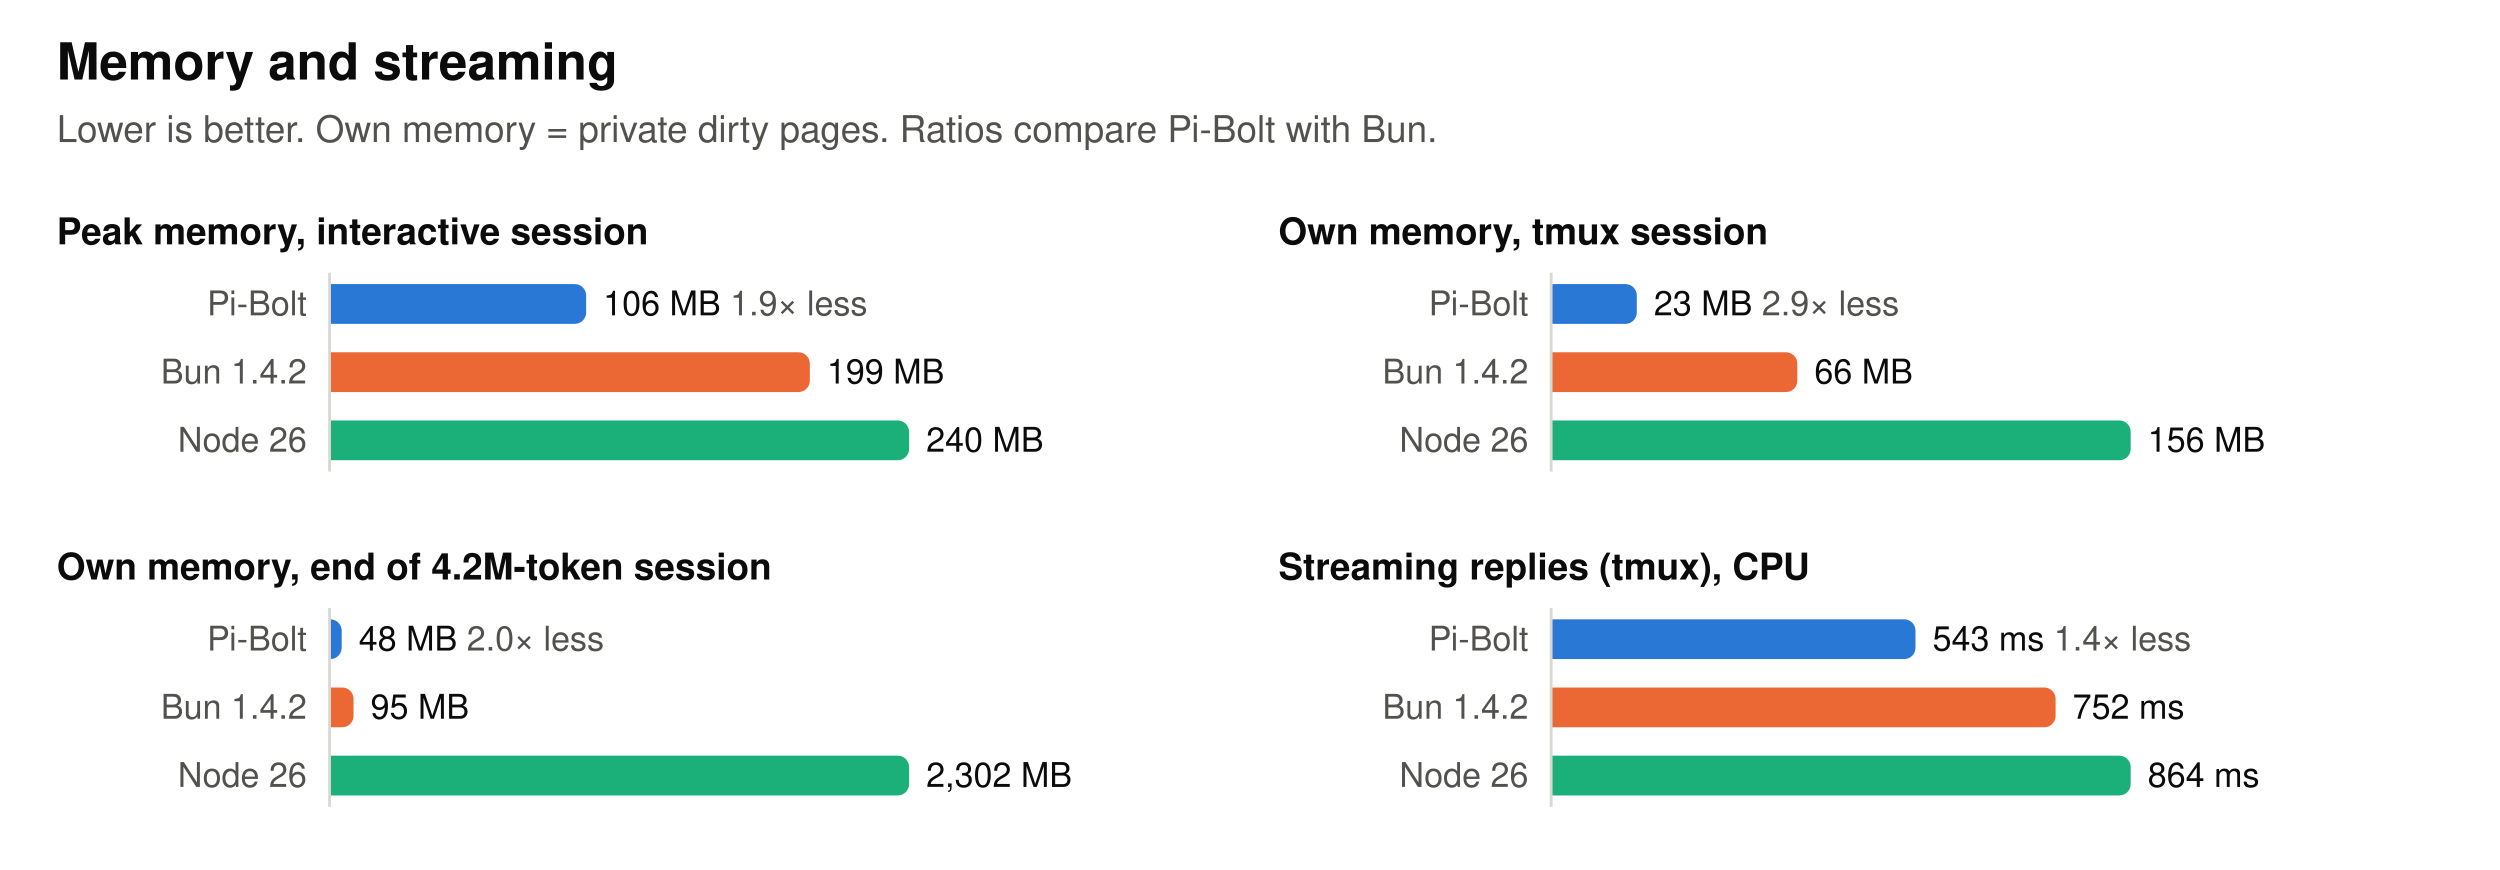
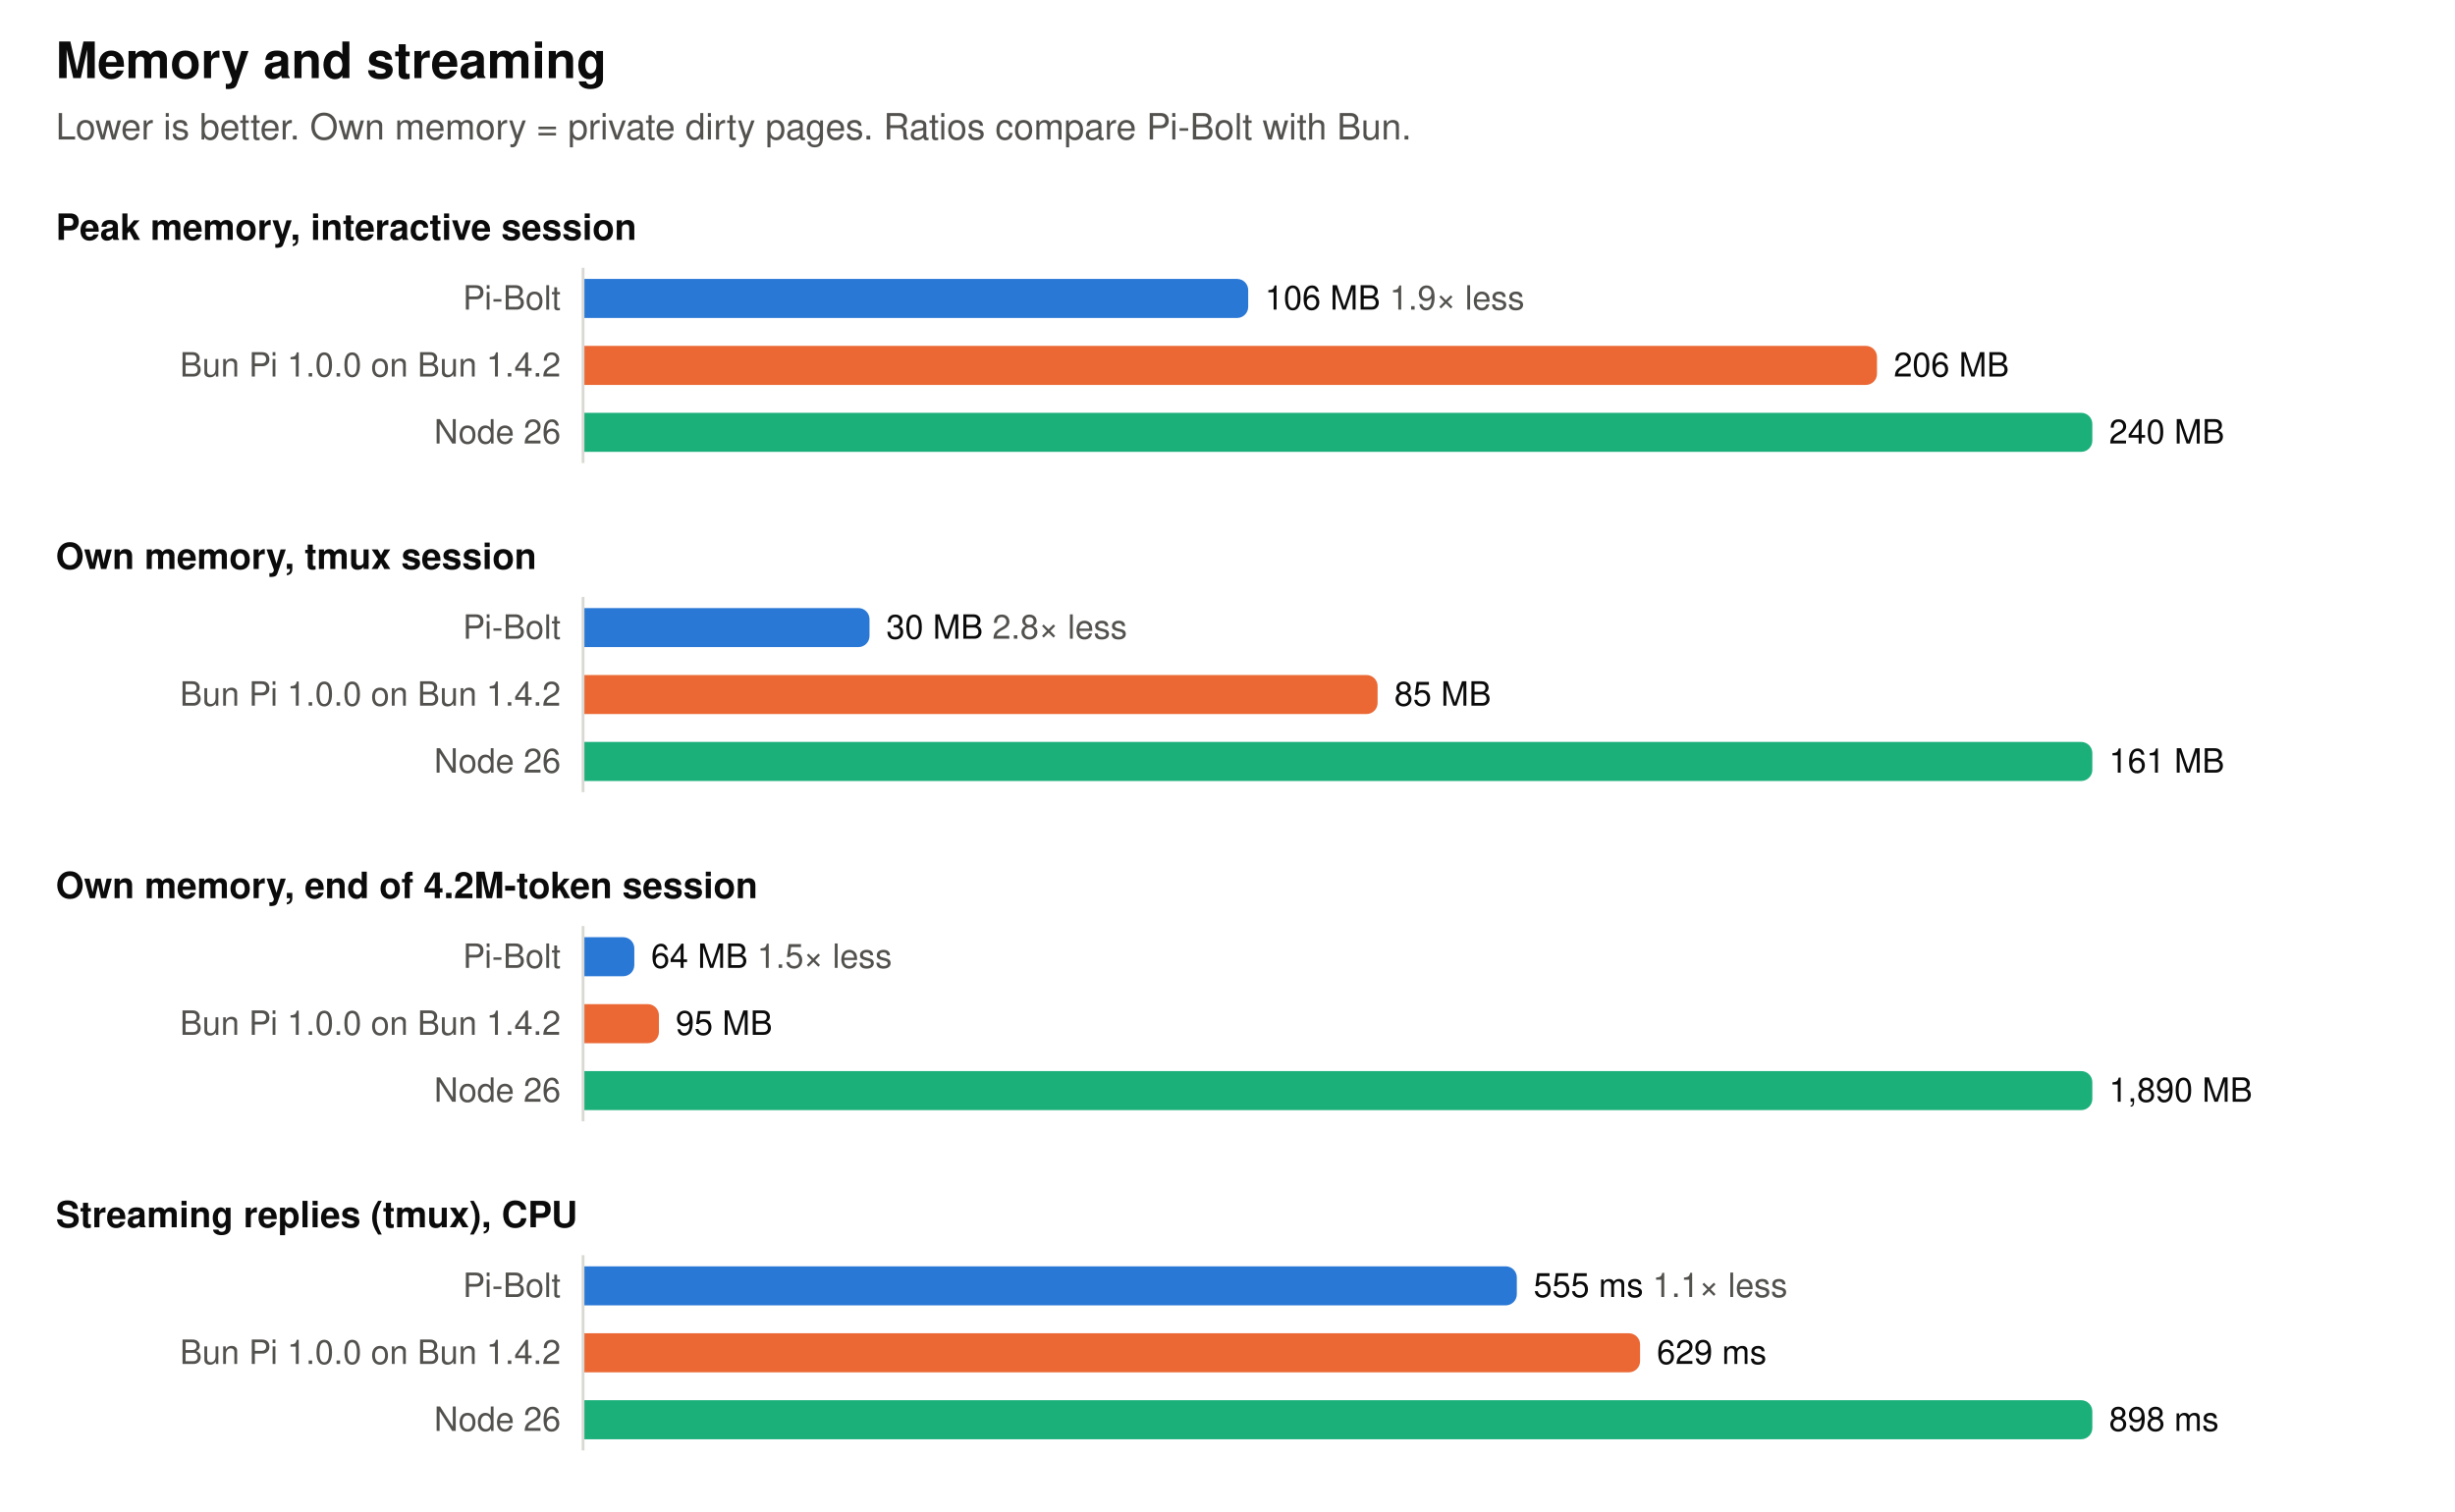
- <svg xmlns="http://www.w3.org/2000/svg" width="880" height="306" viewBox="0 0 880 306" role="img" aria-label="Memory and streaming: Lower is better. Own memory = private dirty pages. Ratios compare Pi-Bolt with Bun.">
+ <svg xmlns="http://www.w3.org/2000/svg" width="880" height="542" viewBox="0 0 880 542" role="img" aria-label="Memory and streaming: Lower is better. Own memory = private dirty pages. Ratios compare Pi-Bolt with Bun.">
  <style>text{font-family:-apple-system, BlinkMacSystemFont, 'Segoe UI', Helvetica, Arial, sans-serif;font-variant-numeric:tabular-nums}</style>
  <text x="20" y="28" font-size="18" font-weight="600" fill="#0b0b0b">Memory and streaming</text>
  <text x="20" y="50" font-size="13" fill="#52514e">Lower is better. Own memory = private dirty pages. Ratios compare Pi-Bolt with Bun.</text>
  <text x="20" y="86" font-size="13" font-weight="600" fill="#0b0b0b">Peak memory, interactive session</text>
-   <text x="108" y="111" font-size="12" text-anchor="end" fill="#52514e">Pi-Bolt</text>
-   <path d="M116,100 h86.323 a4,4 0 0 1 4,4 v6 a4,4 0 0 1 -4,4 h-86.323 z" fill="#2a78d6" />
-   <text x="212.323" y="111" font-size="12" fill="#0b0b0b">106 MB <tspan fill="#52514e">1.9× less</tspan>
+   <text x="201" y="111" font-size="12" text-anchor="end" fill="#52514e">Pi-Bolt</text>
+   <path d="M209,100 h234.422 a4,4 0 0 1 4,4 v6 a4,4 0 0 1 -4,4 h-234.422 z" fill="#2a78d6" />
+   <text x="453.422" y="111" font-size="12" fill="#0b0b0b">106 MB <tspan fill="#52514e">1.9× less</tspan>
  </text>
-   <text x="108" y="135" font-size="12" text-anchor="end" fill="#52514e">Bun 1.4.2</text>
-   <path d="M116,124 h165.061 a4,4 0 0 1 4,4 v6 a4,4 0 0 1 -4,4 h-165.061 z" fill="#eb6834" />
-   <text x="291.061" y="135" font-size="12" fill="#0b0b0b">199 MB</text>
-   <text x="108" y="159" font-size="12" text-anchor="end" fill="#52514e">Node 26</text>
-   <path d="M116,148 h200.0 a4,4 0 0 1 4,4 v6 a4,4 0 0 1 -4,4 h-200.0 z" fill="#1baf7a" />
-   <text x="326.0" y="159" font-size="12" fill="#0b0b0b">240 MB</text>
-   <line x1="116" y1="96" x2="116" y2="166" stroke="#d9d8d3" />
-   <text x="450" y="86" font-size="13" font-weight="600" fill="#0b0b0b">Own memory, tmux session</text>
-   <text x="538" y="111" font-size="12" text-anchor="end" fill="#52514e">Pi-Bolt</text>
-   <path d="M546,100 h26.154 a4,4 0 0 1 4,4 v6 a4,4 0 0 1 -4,4 h-26.154 z" fill="#2a78d6" />
-   <text x="582.154" y="111" font-size="12" fill="#0b0b0b">23 MB <tspan fill="#52514e">2.9× less</tspan>
+   <text x="201" y="135" font-size="12" text-anchor="end" fill="#52514e">Bun Pi 1.0.0 on Bun 1.4.2</text>
+   <path d="M209,124 h459.815 a4,4 0 0 1 4,4 v6 a4,4 0 0 1 -4,4 h-459.815 z" fill="#eb6834" />
+   <text x="678.815" y="135" font-size="12" fill="#0b0b0b">206 MB</text>
+   <text x="201" y="159" font-size="12" text-anchor="end" fill="#52514e">Node 26</text>
+   <path d="M209,148 h537.0 a4,4 0 0 1 4,4 v6 a4,4 0 0 1 -4,4 h-537.0 z" fill="#1baf7a" />
+   <text x="756.0" y="159" font-size="12" fill="#0b0b0b">240 MB</text>
+   <line x1="209" y1="96" x2="209" y2="166" stroke="#d9d8d3" />
+   <text x="20" y="204" font-size="13" font-weight="600" fill="#0b0b0b">Own memory, tmux session</text>
+   <text x="201" y="229" font-size="12" text-anchor="end" fill="#52514e">Pi-Bolt</text>
+   <path d="M209,218 h98.679 a4,4 0 0 1 4,4 v6 a4,4 0 0 1 -4,4 h-98.679 z" fill="#2a78d6" />
+   <text x="317.679" y="229" font-size="12" fill="#0b0b0b">30 MB <tspan fill="#52514e">2.8× less</tspan>
  </text>
-   <text x="538" y="135" font-size="12" text-anchor="end" fill="#52514e">Bun 1.4.2</text>
-   <path d="M546,124 h82.661 a4,4 0 0 1 4,4 v6 a4,4 0 0 1 -4,4 h-82.661 z" fill="#eb6834" />
-   <text x="638.661" y="135" font-size="12" fill="#0b0b0b">66 MB</text>
-   <text x="538" y="159" font-size="12" text-anchor="end" fill="#52514e">Node 26</text>
-   <path d="M546,148 h200.0 a4,4 0 0 1 4,4 v6 a4,4 0 0 1 -4,4 h-200.0 z" fill="#1baf7a" />
-   <text x="756.0" y="159" font-size="12" fill="#0b0b0b">156 MB</text>
-   <line x1="546" y1="96" x2="546" y2="166" stroke="#d9d8d3" />
-   <text x="20" y="204" font-size="13" font-weight="600" fill="#0b0b0b">Own memory, end of 4.2M-token session</text>
-   <text x="108" y="229" font-size="12" text-anchor="end" fill="#52514e">Pi-Bolt</text>
-   <path d="M116,218 h0.272 a4,4 0 0 1 4,4 v6 a4,4 0 0 1 -4,4 h-0.272 z" fill="#2a78d6" />
-   <text x="126.272" y="229" font-size="12" fill="#0b0b0b">48 MB <tspan fill="#52514e">2.0× less</tspan>
+   <text x="201" y="253" font-size="12" text-anchor="end" fill="#52514e">Bun Pi 1.0.0 on Bun 1.4.2</text>
+   <path d="M209,242 h280.808 a4,4 0 0 1 4,4 v6 a4,4 0 0 1 -4,4 h-280.808 z" fill="#eb6834" />
+   <text x="499.808" y="253" font-size="12" fill="#0b0b0b">85 MB</text>
+   <text x="201" y="277" font-size="12" text-anchor="end" fill="#52514e">Node 26</text>
+   <path d="M209,266 h537.0 a4,4 0 0 1 4,4 v6 a4,4 0 0 1 -4,4 h-537.0 z" fill="#1baf7a" />
+   <text x="756.0" y="277" font-size="12" fill="#0b0b0b">161 MB</text>
+   <line x1="209" y1="214" x2="209" y2="284" stroke="#d9d8d3" />
+   <text x="20" y="322" font-size="13" font-weight="600" fill="#0b0b0b">Own memory, end of 4.2M-token session</text>
+   <text x="201" y="347" font-size="12" text-anchor="end" fill="#52514e">Pi-Bolt</text>
+   <path d="M209,336 h14.378 a4,4 0 0 1 4,4 v6 a4,4 0 0 1 -4,4 h-14.378 z" fill="#2a78d6" />
+   <text x="233.378" y="347" font-size="12" fill="#0b0b0b">64 MB <tspan fill="#52514e">1.5× less</tspan>
  </text>
-   <text x="108" y="253" font-size="12" text-anchor="end" fill="#52514e">Bun 1.4.2</text>
-   <path d="M116,242 h4.446 a4,4 0 0 1 4,4 v6 a4,4 0 0 1 -4,4 h-4.446 z" fill="#eb6834" />
-   <text x="130.446" y="253" font-size="12" fill="#0b0b0b">95 MB</text>
-   <text x="108" y="277" font-size="12" text-anchor="end" fill="#52514e">Node 26</text>
-   <path d="M116,266 h200.0 a4,4 0 0 1 4,4 v6 a4,4 0 0 1 -4,4 h-200.0 z" fill="#1baf7a" />
-   <text x="326.0" y="277" font-size="12" fill="#0b0b0b">2,302 MB</text>
-   <line x1="116" y1="214" x2="116" y2="284" stroke="#d9d8d3" />
-   <text x="450" y="204" font-size="13" font-weight="600" fill="#0b0b0b">Streaming replies (tmux), CPU</text>
-   <text x="538" y="229" font-size="12" text-anchor="end" fill="#52514e">Pi-Bolt</text>
-   <path d="M546,218 h124.262 a4,4 0 0 1 4,4 v6 a4,4 0 0 1 -4,4 h-124.262 z" fill="#2a78d6" />
-   <text x="680.262" y="229" font-size="12" fill="#0b0b0b">543 ms <tspan fill="#52514e">1.4× less</tspan>
+   <text x="201" y="371" font-size="12" text-anchor="end" fill="#52514e">Bun Pi 1.0.0 on Bun 1.4.2</text>
+   <path d="M209,360 h23.195 a4,4 0 0 1 4,4 v6 a4,4 0 0 1 -4,4 h-23.195 z" fill="#eb6834" />
+   <text x="242.195" y="371" font-size="12" fill="#0b0b0b">95 MB</text>
+   <text x="201" y="395" font-size="12" text-anchor="end" fill="#52514e">Node 26</text>
+   <path d="M209,384 h537.0 a4,4 0 0 1 4,4 v6 a4,4 0 0 1 -4,4 h-537.0 z" fill="#1baf7a" />
+   <text x="756.0" y="395" font-size="12" fill="#0b0b0b">1,890 MB</text>
+   <line x1="209" y1="332" x2="209" y2="402" stroke="#d9d8d3" />
+   <text x="20" y="440" font-size="13" font-weight="600" fill="#0b0b0b">Streaming replies (tmux), CPU</text>
+   <text x="201" y="465" font-size="12" text-anchor="end" fill="#52514e">Pi-Bolt</text>
+   <path d="M209,454 h330.712 a4,4 0 0 1 4,4 v6 a4,4 0 0 1 -4,4 h-330.712 z" fill="#2a78d6" />
+   <text x="549.712" y="465" font-size="12" fill="#0b0b0b">555 ms <tspan fill="#52514e">1.1× less</tspan>
  </text>
-   <text x="538" y="253" font-size="12" text-anchor="end" fill="#52514e">Bun 1.4.2</text>
-   <path d="M546,242 h173.573 a4,4 0 0 1 4,4 v6 a4,4 0 0 1 -4,4 h-173.573 z" fill="#eb6834" />
-   <text x="729.573" y="253" font-size="12" fill="#0b0b0b">752 ms</text>
-   <text x="538" y="277" font-size="12" text-anchor="end" fill="#52514e">Node 26</text>
-   <path d="M546,266 h200.0 a4,4 0 0 1 4,4 v6 a4,4 0 0 1 -4,4 h-200.0 z" fill="#1baf7a" />
-   <text x="756.0" y="277" font-size="12" fill="#0b0b0b">864 ms</text>
-   <line x1="546" y1="214" x2="546" y2="284" stroke="#d9d8d3" />
+   <text x="201" y="489" font-size="12" text-anchor="end" fill="#52514e">Bun Pi 1.0.0 on Bun 1.4.2</text>
+   <path d="M209,478 h374.887 a4,4 0 0 1 4,4 v6 a4,4 0 0 1 -4,4 h-374.887 z" fill="#eb6834" />
+   <text x="593.887" y="489" font-size="12" fill="#0b0b0b">629 ms</text>
+   <text x="201" y="513" font-size="12" text-anchor="end" fill="#52514e">Node 26</text>
+   <path d="M209,502 h537.0 a4,4 0 0 1 4,4 v6 a4,4 0 0 1 -4,4 h-537.0 z" fill="#1baf7a" />
+   <text x="756.0" y="513" font-size="12" fill="#0b0b0b">898 ms</text>
+   <line x1="209" y1="450" x2="209" y2="520" stroke="#d9d8d3" />
</svg>
